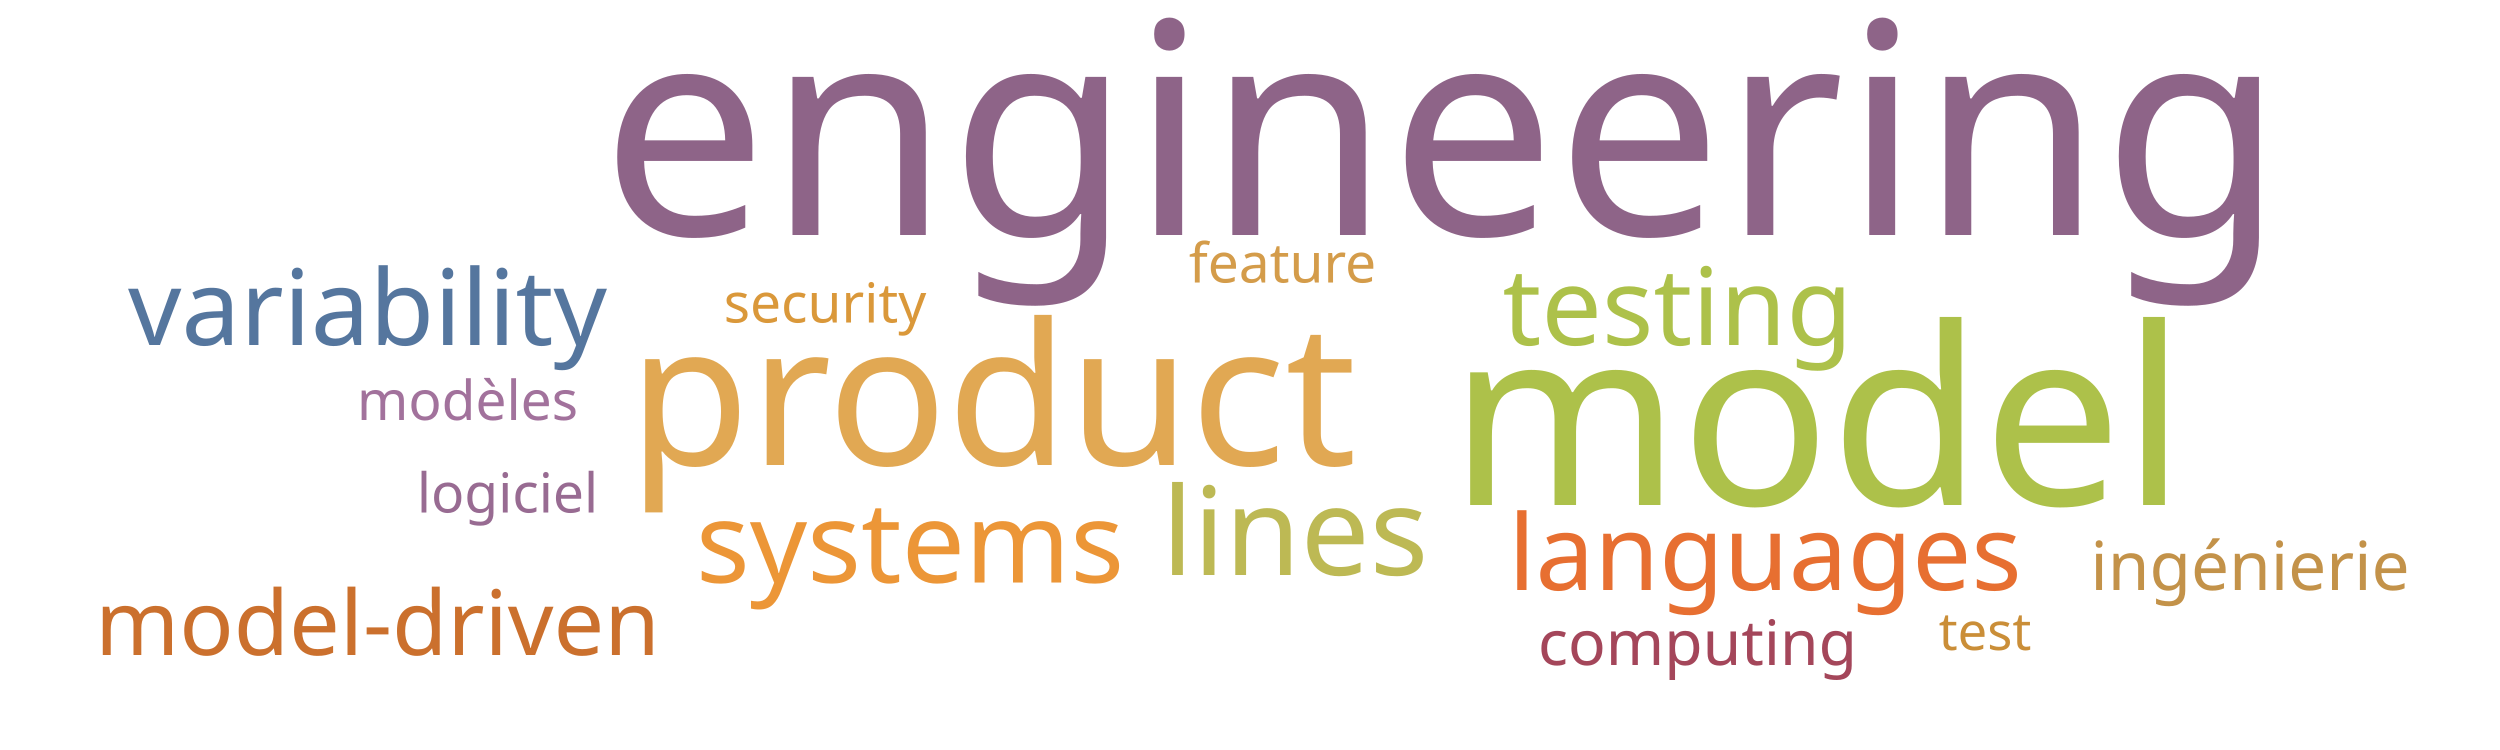
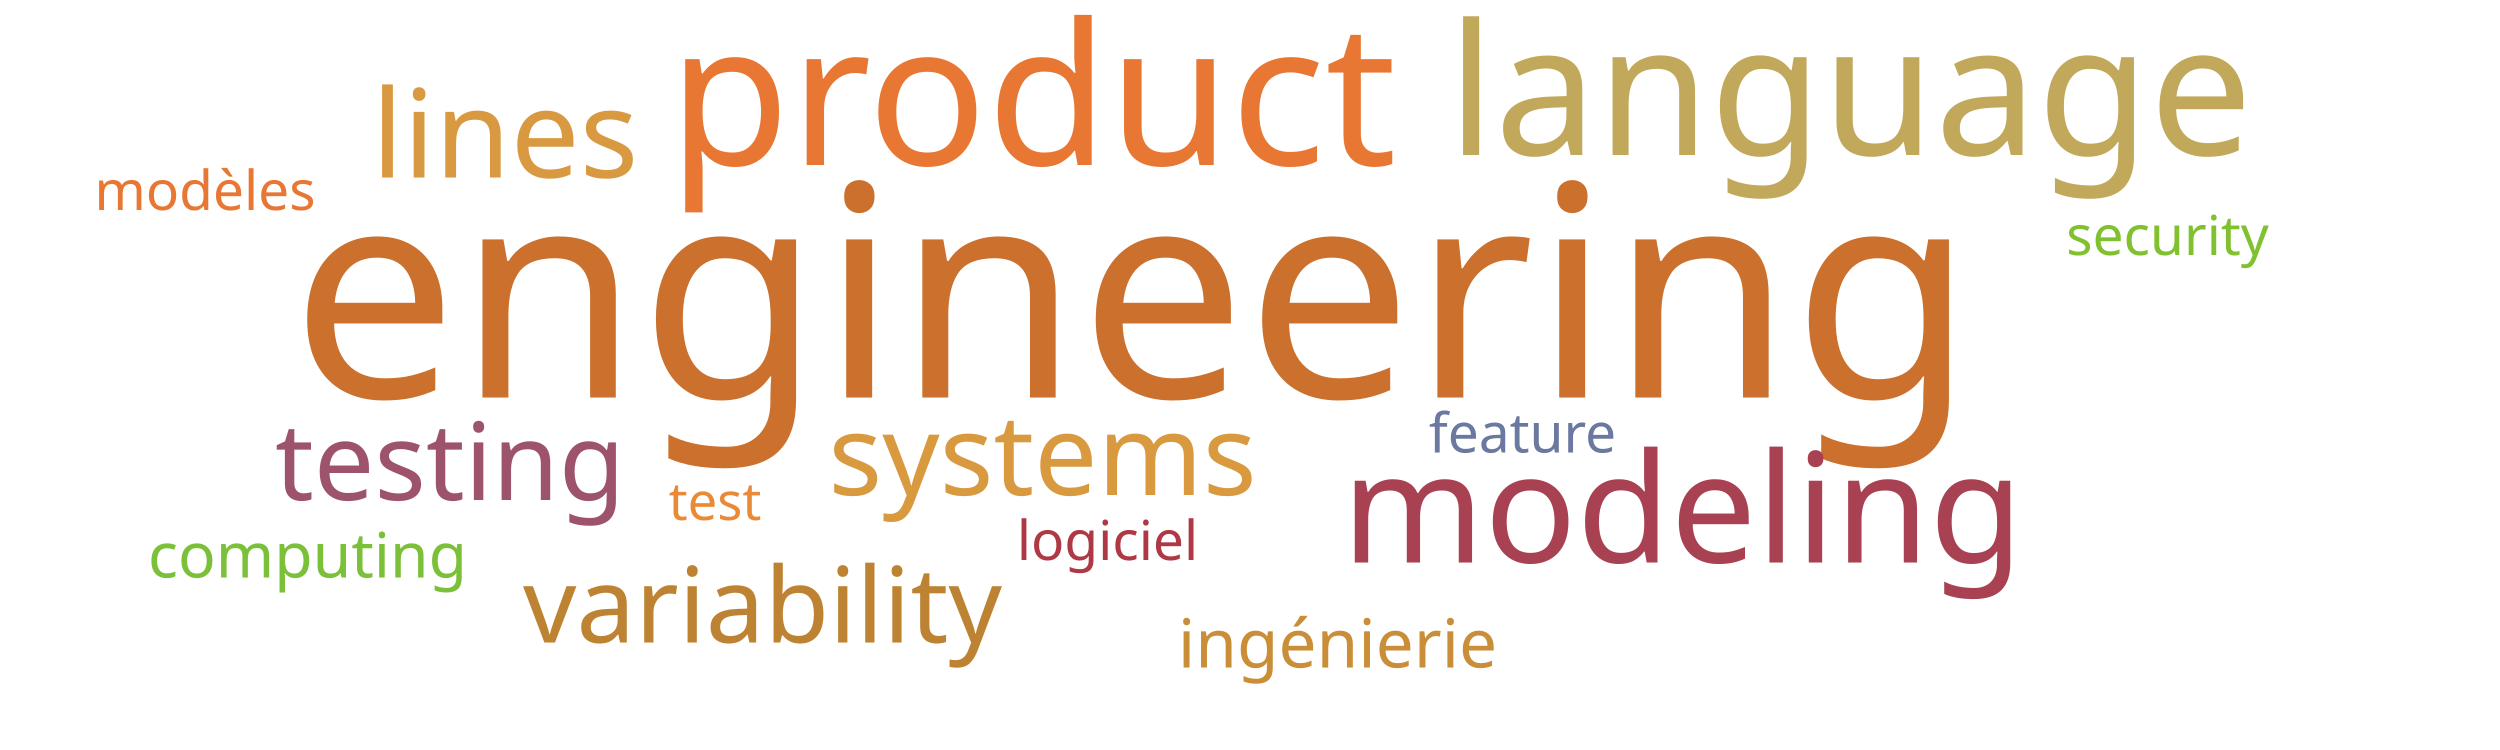
<svg xmlns="http://www.w3.org/2000/svg" width="1000" height="300">
  <g transform="translate(500, 150)">
-     <text text-anchor="middle" style="font-family: Impact; font-size: 118px; fill: #8e6488" transform="translate(77,-56)rotate(0)">engineering</text>
-     <text text-anchor="middle" style="font-family: Impact; font-size: 99px; fill: #adc14a" transform="translate(227,52)rotate(0)">model</text>
-     <text text-anchor="middle" style="font-family: Impact; font-size: 79px; fill: #e1a853" transform="translate(-103,36)rotate(0)">product</text>
-     <text text-anchor="middle" style="font-family: Impact; font-size: 49px; fill: #bdb954" transform="translate(18,80)rotate(0)">lines</text>
-     <text text-anchor="middle" style="font-family: Impact; font-size: 45px; fill: #ec9637" transform="translate(-136,83)rotate(0)">systems</text>
-     <text text-anchor="middle" style="font-family: Impact; font-size: 43px; fill: #adc14a" transform="translate(171,-12)rotate(0)">testing</text>
-     <text text-anchor="middle" style="font-family: Impact; font-size: 42px; fill: #55769e" transform="translate(-353,-12)rotate(0)">variability</text>
-     <text text-anchor="middle" style="font-family: Impact; font-size: 42px; fill: #e76f31" transform="translate(206,86)rotate(0)">languages</text>
-     <text text-anchor="middle" style="font-family: Impact; font-size: 36px; fill: #cb702d" transform="translate(-349,112)rotate(0)">model-driven</text>
-     <text text-anchor="middle" style="font-family: Impact; font-size: 27px; fill: #c39249" transform="translate(400,86)rotate(0)">ingénierie</text>
-     <text text-anchor="middle" style="font-family: Impact; font-size: 25px; fill: #a4465a" transform="translate(179,116)rotate(0)">computing</text>
-     <text text-anchor="middle" style="font-family: Impact; font-size: 22px; fill: #d49c4a" transform="translate(13,-37)rotate(0)">feature</text>
-     <text text-anchor="middle" style="font-family: Impact; font-size: 22px; fill: #da983a" transform="translate(-170,-21)rotate(0)">security</text>
-     <text text-anchor="middle" style="font-family: Impact; font-size: 22px; fill: #986b92" transform="translate(-297,55)rotate(0)">logiciel</text>
-     <text text-anchor="middle" style="font-family: Impact; font-size: 22px; fill: #a2729c" transform="translate(-313,18)rotate(0)">modèles</text>
-     <text text-anchor="middle" style="font-family: Impact; font-size: 21px; fill: #ca8e38" transform="translate(294,110)rotate(0)">test</text>
+     <text text-anchor="middle" style="font-family: Impact; font-size: 118px; fill: #cb702d" transform="translate(-47,9)rotate(0)">engineering</text>
+     <text text-anchor="middle" style="font-family: Impact; font-size: 79px; fill: #e87733" transform="translate(-87,-84)rotate(0)">product</text>
+     <text text-anchor="middle" style="font-family: Impact; font-size: 73px; fill: #c1a85a" transform="translate(240,-88)rotate(0)">language</text>
+     <text text-anchor="middle" style="font-family: Impact; font-size: 61px; fill: #a84152" transform="translate(173,75)rotate(0)">modeling</text>
+     <text text-anchor="middle" style="font-family: Impact; font-size: 49px; fill: #d89940" transform="translate(-298,-79)rotate(0)">lines</text>
+     <text text-anchor="middle" style="font-family: Impact; font-size: 45px; fill: #d8993f" transform="translate(-83,48)rotate(0)">systems</text>
+     <text text-anchor="middle" style="font-family: Impact; font-size: 43px; fill: #9d536c" transform="translate(-320,50)rotate(0)">testing</text>
+     <text text-anchor="middle" style="font-family: Impact; font-size: 42px; fill: #bd8332" transform="translate(-195,107)rotate(0)">variability</text>
+     <text text-anchor="middle" style="font-family: Impact; font-size: 27px; fill: #ca8e38" transform="translate(35,117)rotate(0)">ingénierie</text>
+     <text text-anchor="middle" style="font-family: Impact; font-size: 25px; fill: #7bc039" transform="translate(-377,81)rotate(0)">computing</text>
+     <text text-anchor="middle" style="font-family: Impact; font-size: 22px; fill: #6b789f" transform="translate(109,31)rotate(0)">feature</text>
+     <text text-anchor="middle" style="font-family: Impact; font-size: 22px; fill: #81c130" transform="translate(367,-48)rotate(0)">security</text>
+     <text text-anchor="middle" style="font-family: Impact; font-size: 22px; fill: #af3845" transform="translate(-57,74)rotate(0)">logiciel</text>
+     <text text-anchor="middle" style="font-family: Impact; font-size: 22px; fill: #e87733" transform="translate(-418,-66)rotate(0)">modèles</text>
+     <text text-anchor="middle" style="font-family: Impact; font-size: 21px; fill: #ea8a37" transform="translate(-214,58)rotate(0)">test</text>
  </g>
</svg>
